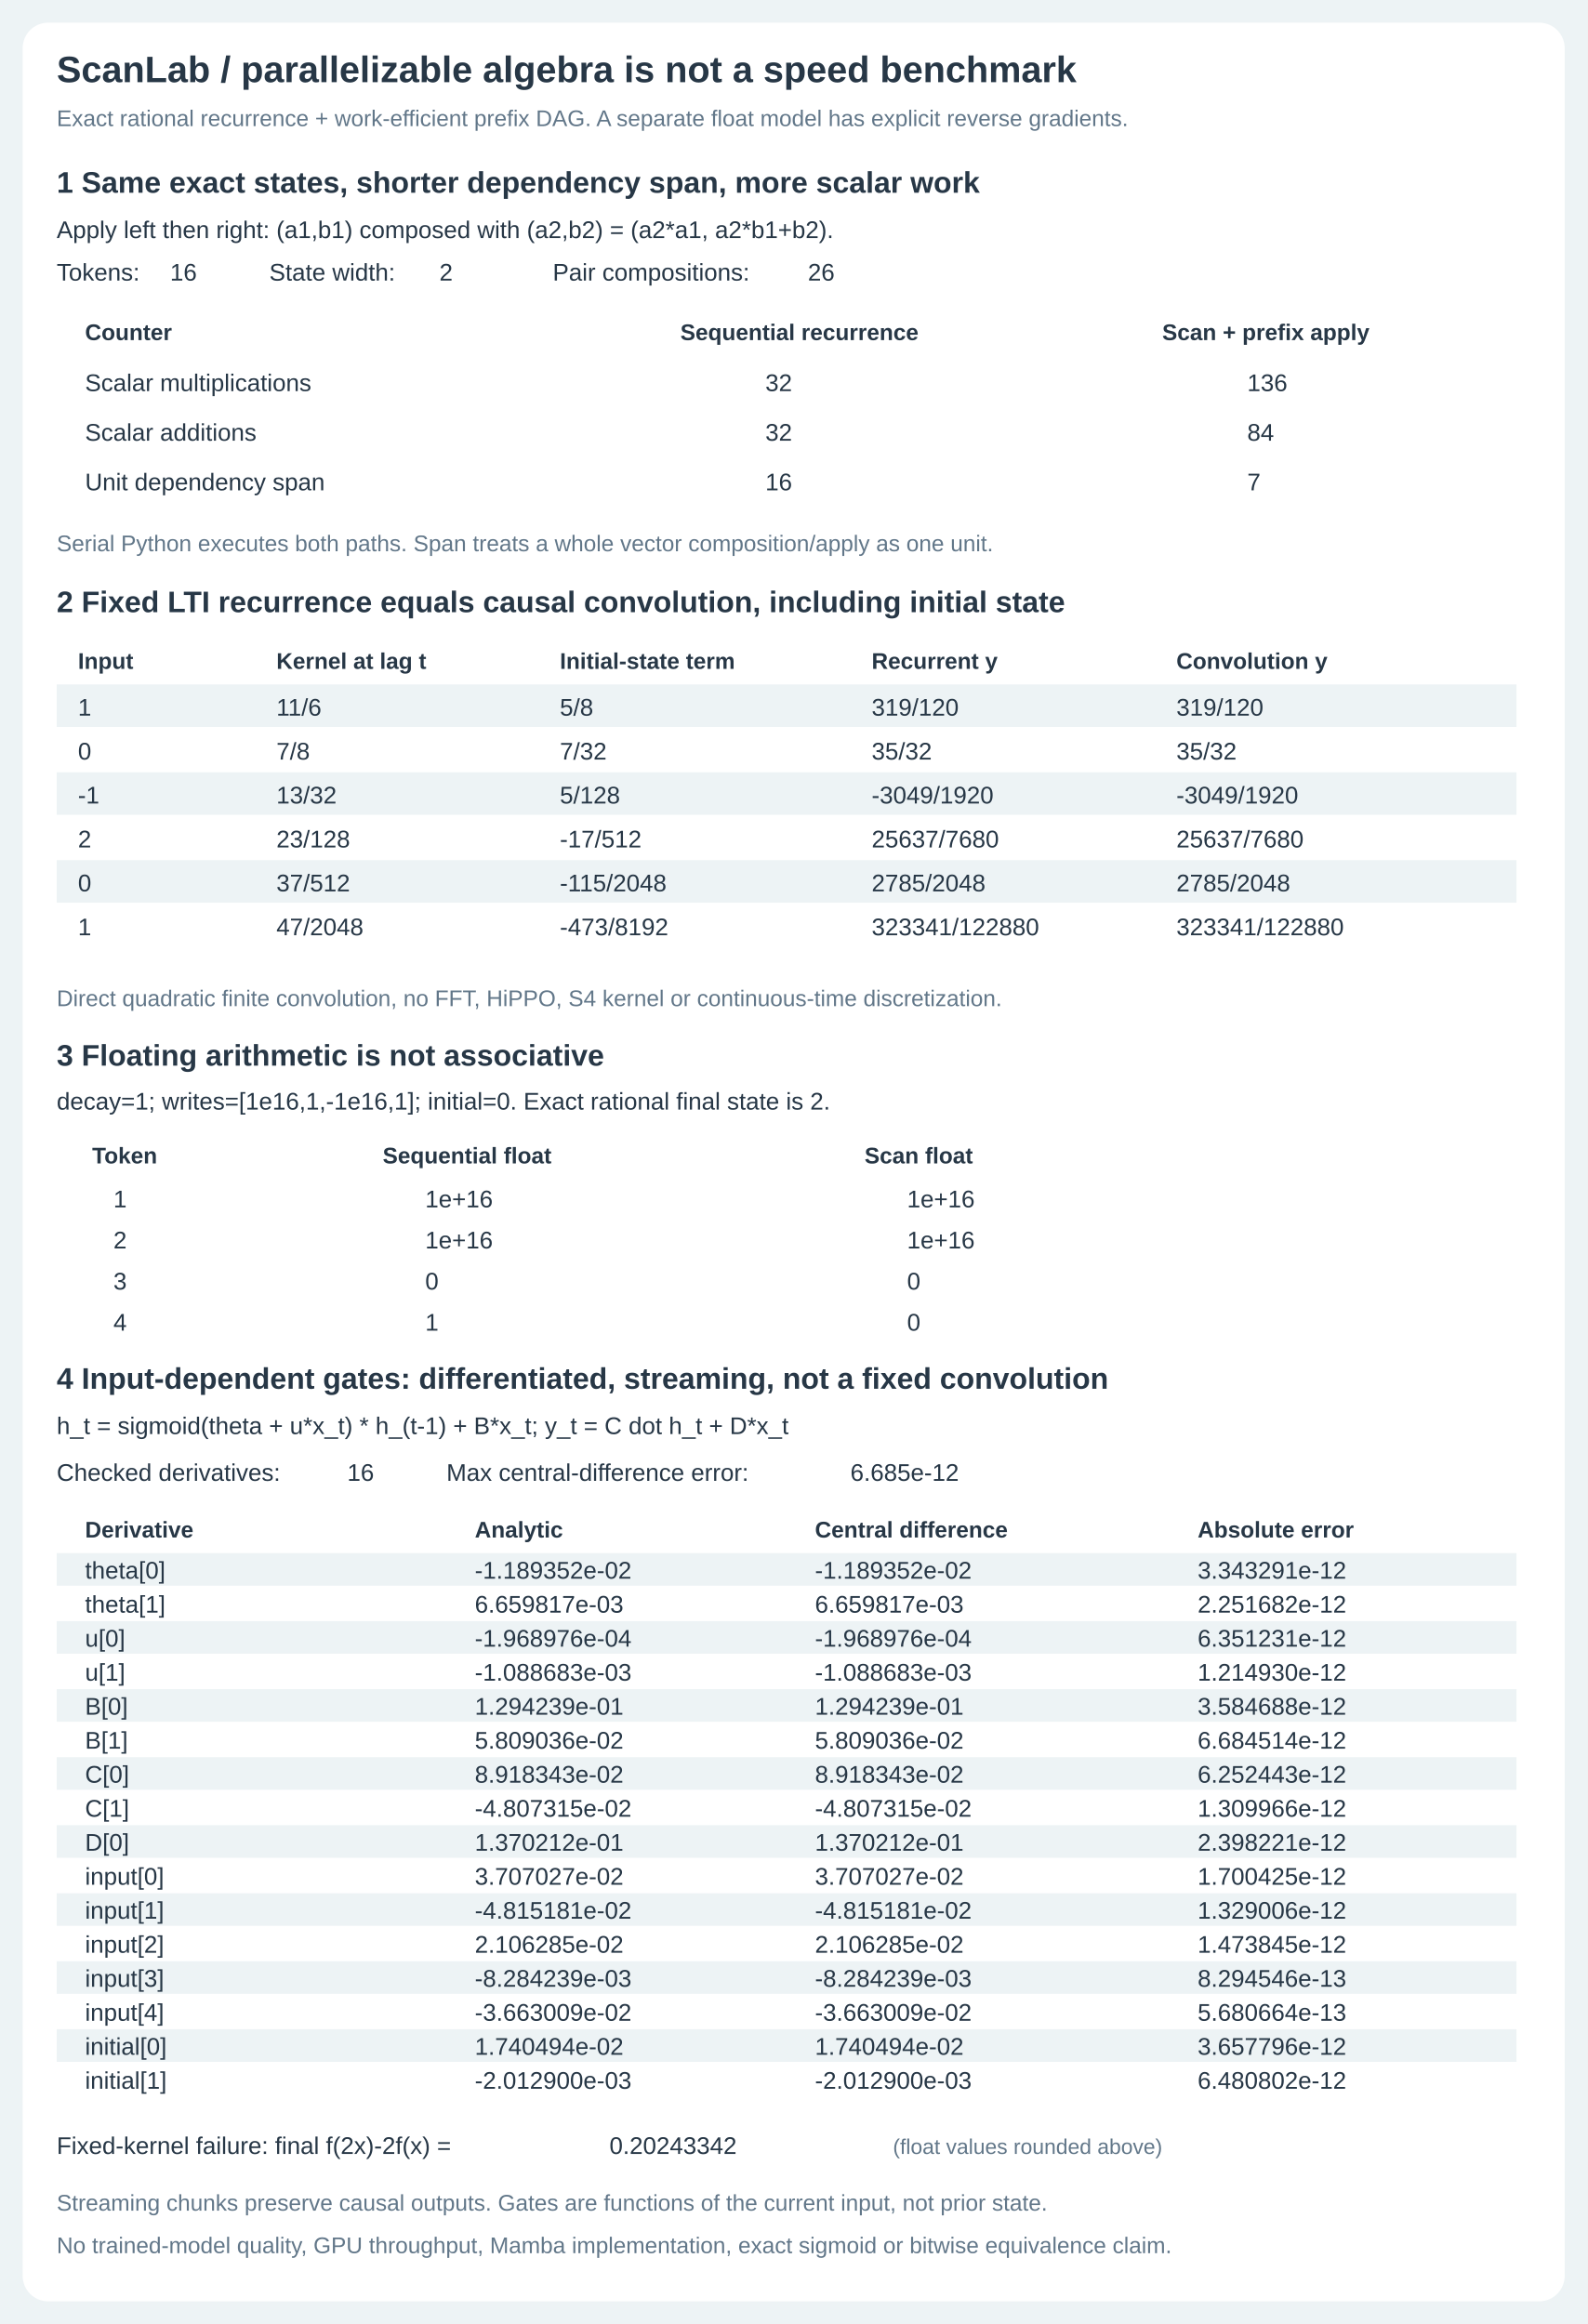
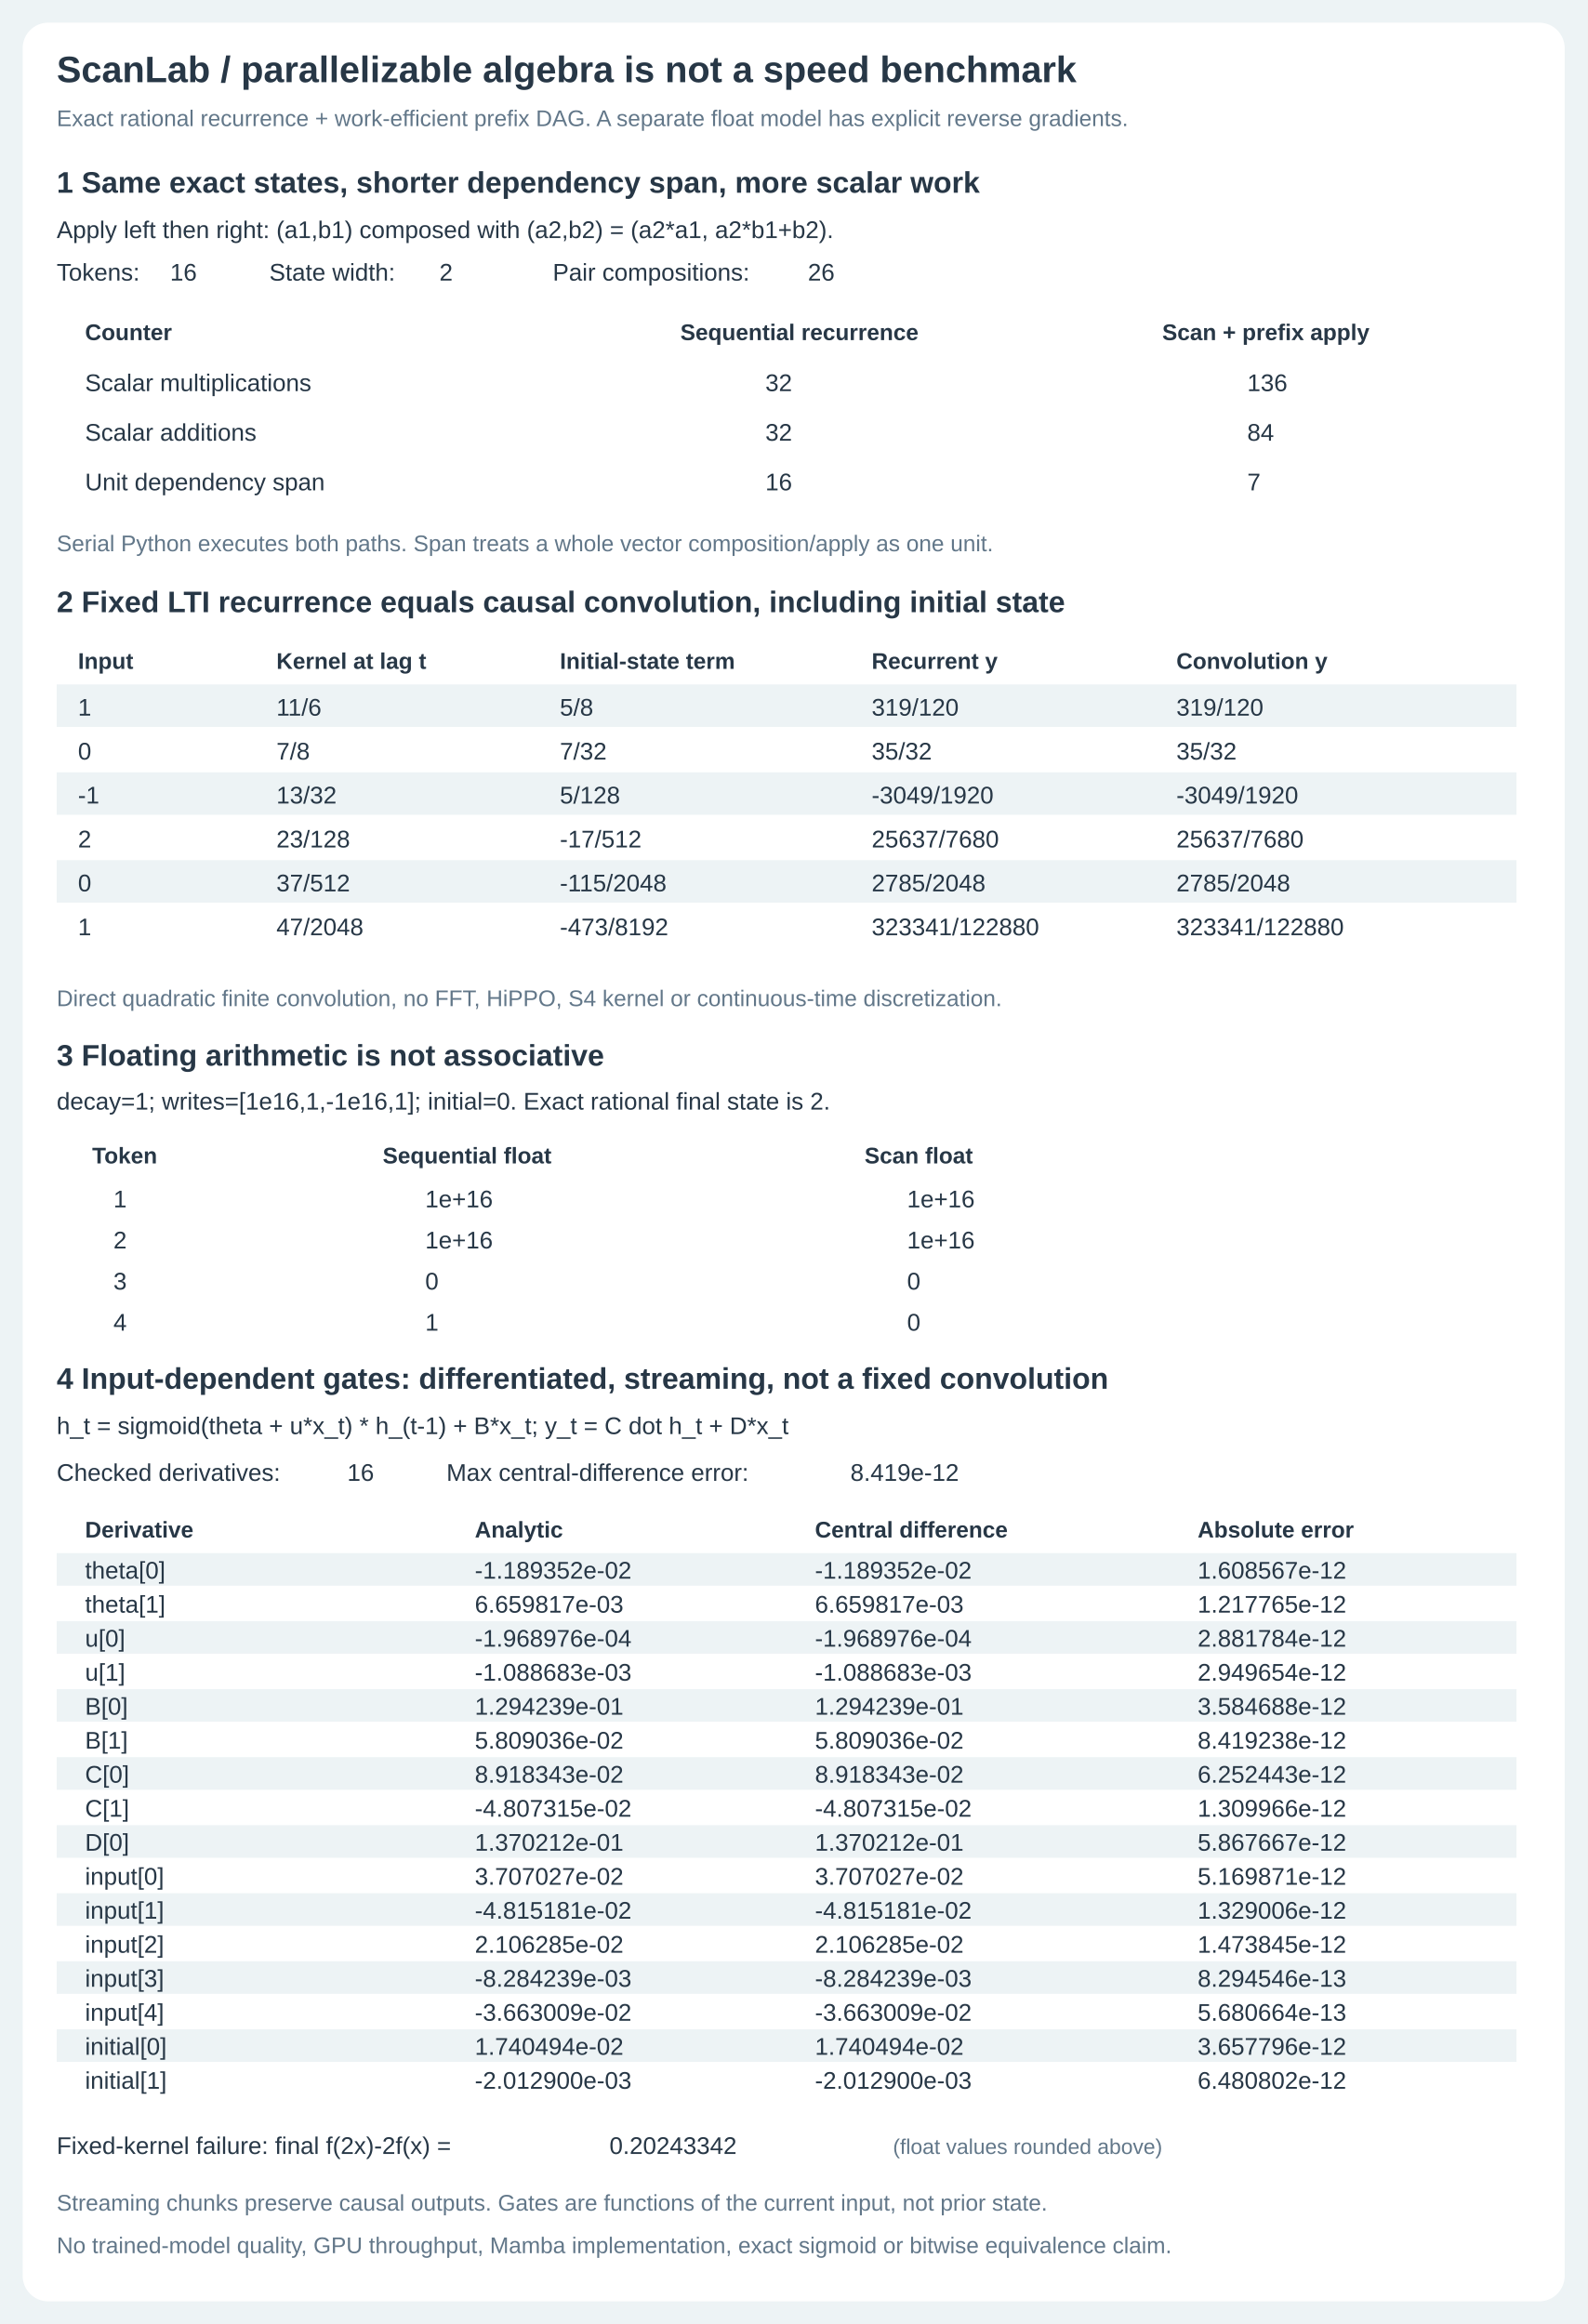
<svg xmlns="http://www.w3.org/2000/svg" width="1120" height="1640" viewBox="0 0 1120 1640">
  <rect width="1120" height="1640" fill="#edf3f5" />
  <rect x="16" y="16" width="1088" height="1608" rx="18" fill="white" />
  <text x="40" y="58" font-family="Arial,sans-serif" font-size="26" fill="#273746" font-weight="bold">ScanLab / parallelizable algebra is not a speed benchmark</text>
  <text x="40" y="89" font-family="Arial,sans-serif" font-size="16" fill="#627789">Exact rational recurrence + work-efficient prefix DAG. A separate float model has explicit reverse gradients.</text>
  <text x="40" y="136" font-family="Arial,sans-serif" font-size="21" fill="#273746" font-weight="bold">1 Same exact states, shorter dependency span, more scalar work</text>
  <text x="40" y="168" font-family="Arial,sans-serif" font-size="17" fill="#273746">Apply left then right: (a1,b1) composed with (a2,b2) = (a2*a1, a2*b1+b2).</text>
  <text x="40" y="198" font-family="Arial,sans-serif" font-size="17" fill="#273746">Tokens:</text>
  <text id="cell-count-tokens" data-value="16" x="120" y="198" font-family="Arial,sans-serif" font-size="17" fill="#273746">16</text>
  <text x="190" y="198" font-family="Arial,sans-serif" font-size="17" fill="#273746">State width:</text>
  <text id="cell-count-state_width" data-value="2" x="310" y="198" font-family="Arial,sans-serif" font-size="17" fill="#273746">2</text>
  <text x="390" y="198" font-family="Arial,sans-serif" font-size="17" fill="#273746">Pair compositions:</text>
  <text id="cell-count-pair_compositions" data-value="26" x="570" y="198" font-family="Arial,sans-serif" font-size="17" fill="#273746">26</text>
  <text x="60" y="240" font-family="Arial,sans-serif" font-size="16" fill="#273746" font-weight="bold">Counter</text>
  <text x="480" y="240" font-family="Arial,sans-serif" font-size="16" fill="#273746" font-weight="bold">Sequential recurrence</text>
  <text x="820" y="240" font-family="Arial,sans-serif" font-size="16" fill="#273746" font-weight="bold">Scan + prefix apply</text>
  <text x="60" y="276" font-family="Arial,sans-serif" font-size="17" fill="#273746">Scalar multiplications</text>
  <text id="cell-count-sequential_scalar_multiplications" data-value="32" x="540" y="276" font-family="Arial,sans-serif" font-size="17" fill="#273746">32</text>
  <text id="cell-count-scan_scalar_multiplications" data-value="136" x="880" y="276" font-family="Arial,sans-serif" font-size="17" fill="#273746">136</text>
  <text x="60" y="311" font-family="Arial,sans-serif" font-size="17" fill="#273746">Scalar additions</text>
  <text id="cell-count-sequential_scalar_additions" data-value="32" x="540" y="311" font-family="Arial,sans-serif" font-size="17" fill="#273746">32</text>
  <text id="cell-count-scan_scalar_additions" data-value="84" x="880" y="311" font-family="Arial,sans-serif" font-size="17" fill="#273746">84</text>
  <text x="60" y="346" font-family="Arial,sans-serif" font-size="17" fill="#273746">Unit dependency span</text>
  <text id="cell-count-sequential_update_span" data-value="16" x="540" y="346" font-family="Arial,sans-serif" font-size="17" fill="#273746">16</text>
  <text id="cell-count-scan_composition_plus_apply_span" data-value="7" x="880" y="346" font-family="Arial,sans-serif" font-size="17" fill="#273746">7</text>
  <text x="40" y="389" font-family="Arial,sans-serif" font-size="16" fill="#627789">Serial Python executes both paths. Span treats a whole vector composition/apply as one unit.</text>
  <text x="40" y="432" font-family="Arial,sans-serif" font-size="21" fill="#273746" font-weight="bold">2 Fixed LTI recurrence equals causal convolution, including initial state</text>
  <text x="55" y="472" font-family="Arial,sans-serif" font-size="16" fill="#273746" font-weight="bold">Input</text>
  <text x="195" y="472" font-family="Arial,sans-serif" font-size="16" fill="#273746" font-weight="bold">Kernel at lag t</text>
  <text x="395" y="472" font-family="Arial,sans-serif" font-size="16" fill="#273746" font-weight="bold">Initial-state term</text>
  <text x="615" y="472" font-family="Arial,sans-serif" font-size="16" fill="#273746" font-weight="bold">Recurrent y</text>
  <text x="830" y="472" font-family="Arial,sans-serif" font-size="16" fill="#273746" font-weight="bold">Convolution y</text>
  <rect x="40" y="483" width="1030" height="30" fill="#edf3f5" />
  <text id="cell-lti-0-inputs" data-value="1" x="55" y="505" font-family="Arial,sans-serif" font-size="17" fill="#273746">1</text>
  <text id="cell-lti-0-impulse_kernel" data-value="11/6" x="195" y="505" font-family="Arial,sans-serif" font-size="17" fill="#273746">11/6</text>
  <text id="cell-lti-0-initial_state_contribution" data-value="5/8" x="395" y="505" font-family="Arial,sans-serif" font-size="17" fill="#273746">5/8</text>
  <text id="cell-lti-0-recurrent_outputs" data-value="319/120" x="615" y="505" font-family="Arial,sans-serif" font-size="17" fill="#273746">319/120</text>
  <text id="cell-lti-0-convolution_outputs" data-value="319/120" x="830" y="505" font-family="Arial,sans-serif" font-size="17" fill="#273746">319/120</text>
  <text id="cell-lti-1-inputs" data-value="0" x="55" y="536" font-family="Arial,sans-serif" font-size="17" fill="#273746">0</text>
  <text id="cell-lti-1-impulse_kernel" data-value="7/8" x="195" y="536" font-family="Arial,sans-serif" font-size="17" fill="#273746">7/8</text>
  <text id="cell-lti-1-initial_state_contribution" data-value="7/32" x="395" y="536" font-family="Arial,sans-serif" font-size="17" fill="#273746">7/32</text>
  <text id="cell-lti-1-recurrent_outputs" data-value="35/32" x="615" y="536" font-family="Arial,sans-serif" font-size="17" fill="#273746">35/32</text>
  <text id="cell-lti-1-convolution_outputs" data-value="35/32" x="830" y="536" font-family="Arial,sans-serif" font-size="17" fill="#273746">35/32</text>
  <rect x="40" y="545" width="1030" height="30" fill="#edf3f5" />
  <text id="cell-lti-2-inputs" data-value="-1" x="55" y="567" font-family="Arial,sans-serif" font-size="17" fill="#273746">-1</text>
  <text id="cell-lti-2-impulse_kernel" data-value="13/32" x="195" y="567" font-family="Arial,sans-serif" font-size="17" fill="#273746">13/32</text>
  <text id="cell-lti-2-initial_state_contribution" data-value="5/128" x="395" y="567" font-family="Arial,sans-serif" font-size="17" fill="#273746">5/128</text>
  <text id="cell-lti-2-recurrent_outputs" data-value="-3049/1920" x="615" y="567" font-family="Arial,sans-serif" font-size="17" fill="#273746">-3049/1920</text>
  <text id="cell-lti-2-convolution_outputs" data-value="-3049/1920" x="830" y="567" font-family="Arial,sans-serif" font-size="17" fill="#273746">-3049/1920</text>
  <text id="cell-lti-3-inputs" data-value="2" x="55" y="598" font-family="Arial,sans-serif" font-size="17" fill="#273746">2</text>
  <text id="cell-lti-3-impulse_kernel" data-value="23/128" x="195" y="598" font-family="Arial,sans-serif" font-size="17" fill="#273746">23/128</text>
  <text id="cell-lti-3-initial_state_contribution" data-value="-17/512" x="395" y="598" font-family="Arial,sans-serif" font-size="17" fill="#273746">-17/512</text>
  <text id="cell-lti-3-recurrent_outputs" data-value="25637/7680" x="615" y="598" font-family="Arial,sans-serif" font-size="17" fill="#273746">25637/7680</text>
  <text id="cell-lti-3-convolution_outputs" data-value="25637/7680" x="830" y="598" font-family="Arial,sans-serif" font-size="17" fill="#273746">25637/7680</text>
  <rect x="40" y="607" width="1030" height="30" fill="#edf3f5" />
  <text id="cell-lti-4-inputs" data-value="0" x="55" y="629" font-family="Arial,sans-serif" font-size="17" fill="#273746">0</text>
  <text id="cell-lti-4-impulse_kernel" data-value="37/512" x="195" y="629" font-family="Arial,sans-serif" font-size="17" fill="#273746">37/512</text>
  <text id="cell-lti-4-initial_state_contribution" data-value="-115/2048" x="395" y="629" font-family="Arial,sans-serif" font-size="17" fill="#273746">-115/2048</text>
  <text id="cell-lti-4-recurrent_outputs" data-value="2785/2048" x="615" y="629" font-family="Arial,sans-serif" font-size="17" fill="#273746">2785/2048</text>
  <text id="cell-lti-4-convolution_outputs" data-value="2785/2048" x="830" y="629" font-family="Arial,sans-serif" font-size="17" fill="#273746">2785/2048</text>
  <text id="cell-lti-5-inputs" data-value="1" x="55" y="660" font-family="Arial,sans-serif" font-size="17" fill="#273746">1</text>
  <text id="cell-lti-5-impulse_kernel" data-value="47/2048" x="195" y="660" font-family="Arial,sans-serif" font-size="17" fill="#273746">47/2048</text>
  <text id="cell-lti-5-initial_state_contribution" data-value="-473/8192" x="395" y="660" font-family="Arial,sans-serif" font-size="17" fill="#273746">-473/8192</text>
  <text id="cell-lti-5-recurrent_outputs" data-value="323341/122880" x="615" y="660" font-family="Arial,sans-serif" font-size="17" fill="#273746">323341/122880</text>
  <text id="cell-lti-5-convolution_outputs" data-value="323341/122880" x="830" y="660" font-family="Arial,sans-serif" font-size="17" fill="#273746">323341/122880</text>
  <text x="40" y="710" font-family="Arial,sans-serif" font-size="16" fill="#627789">Direct quadratic finite convolution, no FFT, HiPPO, S4 kernel or continuous-time discretization.</text>
  <text x="40" y="752" font-family="Arial,sans-serif" font-size="21" fill="#273746" font-weight="bold">3 Floating arithmetic is not associative</text>
  <text x="40" y="783" font-family="Arial,sans-serif" font-size="17" fill="#273746">decay=1; writes=[1e16,1,-1e16,1]; initial=0. Exact rational final state is 2.</text>
  <text x="65" y="821" font-family="Arial,sans-serif" font-size="16" fill="#273746" font-weight="bold">Token</text>
  <text x="270" y="821" font-family="Arial,sans-serif" font-size="16" fill="#273746" font-weight="bold">Sequential float</text>
  <text x="610" y="821" font-family="Arial,sans-serif" font-size="16" fill="#273746" font-weight="bold">Scan float</text>
  <text x="80" y="852" font-family="Arial,sans-serif" font-size="17" fill="#273746">1</text>
  <text id="cell-float-0-seq" data-value="1e+16" x="300" y="852" font-family="Arial,sans-serif" font-size="17" fill="#273746">1e+16</text>
  <text id="cell-float-0-scan" data-value="1e+16" x="640" y="852" font-family="Arial,sans-serif" font-size="17" fill="#273746">1e+16</text>
  <text x="80" y="881" font-family="Arial,sans-serif" font-size="17" fill="#273746">2</text>
  <text id="cell-float-1-seq" data-value="1e+16" x="300" y="881" font-family="Arial,sans-serif" font-size="17" fill="#273746">1e+16</text>
  <text id="cell-float-1-scan" data-value="1e+16" x="640" y="881" font-family="Arial,sans-serif" font-size="17" fill="#273746">1e+16</text>
  <text x="80" y="910" font-family="Arial,sans-serif" font-size="17" fill="#273746">3</text>
  <text id="cell-float-2-seq" data-value="0" x="300" y="910" font-family="Arial,sans-serif" font-size="17" fill="#273746">0</text>
  <text id="cell-float-2-scan" data-value="0" x="640" y="910" font-family="Arial,sans-serif" font-size="17" fill="#273746">0</text>
  <text x="80" y="939" font-family="Arial,sans-serif" font-size="17" fill="#273746">4</text>
  <text id="cell-float-3-seq" data-value="1" x="300" y="939" font-family="Arial,sans-serif" font-size="17" fill="#273746">1</text>
  <text id="cell-float-3-scan" data-value="0" x="640" y="939" font-family="Arial,sans-serif" font-size="17" fill="#273746">0</text>
  <text x="40" y="980" font-family="Arial,sans-serif" font-size="21" fill="#273746" font-weight="bold">4 Input-dependent gates: differentiated, streaming, not a fixed convolution</text>
  <text x="40" y="1012" font-family="Arial,sans-serif" font-size="17" fill="#273746">h_t = sigmoid(theta + u*x_t) * h_(t-1) + B*x_t; y_t = C dot h_t + D*x_t</text>
  <text x="40" y="1045" font-family="Arial,sans-serif" font-size="17" fill="#273746">Checked derivatives:</text>
  <text id="cell-gradient-count" data-value="16" x="245" y="1045" font-family="Arial,sans-serif" font-size="17" fill="#273746">16</text>
  <text x="315" y="1045" font-family="Arial,sans-serif" font-size="17" fill="#273746">Max central-difference error:</text>
-   <text id="cell-gradient-error" data-value="6.685e-12" x="600" y="1045" font-family="Arial,sans-serif" font-size="17" fill="#273746">6.685e-12</text>
+   <text id="cell-gradient-error" data-value="8.419e-12" x="600" y="1045" font-family="Arial,sans-serif" font-size="17" fill="#273746">8.419e-12</text>
  <text x="60" y="1085" font-family="Arial,sans-serif" font-size="16" fill="#273746" font-weight="bold">Derivative</text>
  <text x="335" y="1085" font-family="Arial,sans-serif" font-size="16" fill="#273746" font-weight="bold">Analytic</text>
  <text x="575" y="1085" font-family="Arial,sans-serif" font-size="16" fill="#273746" font-weight="bold">Central difference</text>
  <text x="845" y="1085" font-family="Arial,sans-serif" font-size="16" fill="#273746" font-weight="bold">Absolute error</text>
  <rect x="40" y="1096" width="1030" height="23" fill="#edf3f5" />
  <text id="cell-grad-0-name" data-value="theta[0]" x="60" y="1114" font-family="Arial,sans-serif" font-size="17" fill="#273746">theta[0]</text>
  <text id="cell-grad-0-analytic" data-value="-1.189352e-02" x="335" y="1114" font-family="Arial,sans-serif" font-size="17" fill="#273746">-1.189352e-02</text>
  <text id="cell-grad-0-central_difference" data-value="-1.189352e-02" x="575" y="1114" font-family="Arial,sans-serif" font-size="17" fill="#273746">-1.189352e-02</text>
-   <text id="cell-grad-0-absolute_error" data-value="3.343291e-12" x="845" y="1114" font-family="Arial,sans-serif" font-size="17" fill="#273746">3.343291e-12</text>
+   <text id="cell-grad-0-absolute_error" data-value="1.608567e-12" x="845" y="1114" font-family="Arial,sans-serif" font-size="17" fill="#273746">1.608567e-12</text>
  <text id="cell-grad-1-name" data-value="theta[1]" x="60" y="1138" font-family="Arial,sans-serif" font-size="17" fill="#273746">theta[1]</text>
  <text id="cell-grad-1-analytic" data-value="6.659817e-03" x="335" y="1138" font-family="Arial,sans-serif" font-size="17" fill="#273746">6.659817e-03</text>
  <text id="cell-grad-1-central_difference" data-value="6.659817e-03" x="575" y="1138" font-family="Arial,sans-serif" font-size="17" fill="#273746">6.659817e-03</text>
-   <text id="cell-grad-1-absolute_error" data-value="2.251682e-12" x="845" y="1138" font-family="Arial,sans-serif" font-size="17" fill="#273746">2.251682e-12</text>
+   <text id="cell-grad-1-absolute_error" data-value="1.217765e-12" x="845" y="1138" font-family="Arial,sans-serif" font-size="17" fill="#273746">1.217765e-12</text>
  <rect x="40" y="1144" width="1030" height="23" fill="#edf3f5" />
  <text id="cell-grad-2-name" data-value="u[0]" x="60" y="1162" font-family="Arial,sans-serif" font-size="17" fill="#273746">u[0]</text>
  <text id="cell-grad-2-analytic" data-value="-1.968976e-04" x="335" y="1162" font-family="Arial,sans-serif" font-size="17" fill="#273746">-1.968976e-04</text>
  <text id="cell-grad-2-central_difference" data-value="-1.968976e-04" x="575" y="1162" font-family="Arial,sans-serif" font-size="17" fill="#273746">-1.968976e-04</text>
-   <text id="cell-grad-2-absolute_error" data-value="6.351231e-12" x="845" y="1162" font-family="Arial,sans-serif" font-size="17" fill="#273746">6.351231e-12</text>
+   <text id="cell-grad-2-absolute_error" data-value="2.881784e-12" x="845" y="1162" font-family="Arial,sans-serif" font-size="17" fill="#273746">2.881784e-12</text>
  <text id="cell-grad-3-name" data-value="u[1]" x="60" y="1186" font-family="Arial,sans-serif" font-size="17" fill="#273746">u[1]</text>
  <text id="cell-grad-3-analytic" data-value="-1.088683e-03" x="335" y="1186" font-family="Arial,sans-serif" font-size="17" fill="#273746">-1.088683e-03</text>
  <text id="cell-grad-3-central_difference" data-value="-1.088683e-03" x="575" y="1186" font-family="Arial,sans-serif" font-size="17" fill="#273746">-1.088683e-03</text>
-   <text id="cell-grad-3-absolute_error" data-value="1.214930e-12" x="845" y="1186" font-family="Arial,sans-serif" font-size="17" fill="#273746">1.214930e-12</text>
+   <text id="cell-grad-3-absolute_error" data-value="2.949654e-12" x="845" y="1186" font-family="Arial,sans-serif" font-size="17" fill="#273746">2.949654e-12</text>
  <rect x="40" y="1192" width="1030" height="23" fill="#edf3f5" />
  <text id="cell-grad-4-name" data-value="B[0]" x="60" y="1210" font-family="Arial,sans-serif" font-size="17" fill="#273746">B[0]</text>
  <text id="cell-grad-4-analytic" data-value="1.294239e-01" x="335" y="1210" font-family="Arial,sans-serif" font-size="17" fill="#273746">1.294239e-01</text>
  <text id="cell-grad-4-central_difference" data-value="1.294239e-01" x="575" y="1210" font-family="Arial,sans-serif" font-size="17" fill="#273746">1.294239e-01</text>
  <text id="cell-grad-4-absolute_error" data-value="3.584688e-12" x="845" y="1210" font-family="Arial,sans-serif" font-size="17" fill="#273746">3.584688e-12</text>
  <text id="cell-grad-5-name" data-value="B[1]" x="60" y="1234" font-family="Arial,sans-serif" font-size="17" fill="#273746">B[1]</text>
  <text id="cell-grad-5-analytic" data-value="5.809036e-02" x="335" y="1234" font-family="Arial,sans-serif" font-size="17" fill="#273746">5.809036e-02</text>
  <text id="cell-grad-5-central_difference" data-value="5.809036e-02" x="575" y="1234" font-family="Arial,sans-serif" font-size="17" fill="#273746">5.809036e-02</text>
-   <text id="cell-grad-5-absolute_error" data-value="6.684514e-12" x="845" y="1234" font-family="Arial,sans-serif" font-size="17" fill="#273746">6.684514e-12</text>
+   <text id="cell-grad-5-absolute_error" data-value="8.419238e-12" x="845" y="1234" font-family="Arial,sans-serif" font-size="17" fill="#273746">8.419238e-12</text>
  <rect x="40" y="1240" width="1030" height="23" fill="#edf3f5" />
  <text id="cell-grad-6-name" data-value="C[0]" x="60" y="1258" font-family="Arial,sans-serif" font-size="17" fill="#273746">C[0]</text>
  <text id="cell-grad-6-analytic" data-value="8.918343e-02" x="335" y="1258" font-family="Arial,sans-serif" font-size="17" fill="#273746">8.918343e-02</text>
  <text id="cell-grad-6-central_difference" data-value="8.918343e-02" x="575" y="1258" font-family="Arial,sans-serif" font-size="17" fill="#273746">8.918343e-02</text>
  <text id="cell-grad-6-absolute_error" data-value="6.252443e-12" x="845" y="1258" font-family="Arial,sans-serif" font-size="17" fill="#273746">6.252443e-12</text>
  <text id="cell-grad-7-name" data-value="C[1]" x="60" y="1282" font-family="Arial,sans-serif" font-size="17" fill="#273746">C[1]</text>
  <text id="cell-grad-7-analytic" data-value="-4.807315e-02" x="335" y="1282" font-family="Arial,sans-serif" font-size="17" fill="#273746">-4.807315e-02</text>
  <text id="cell-grad-7-central_difference" data-value="-4.807315e-02" x="575" y="1282" font-family="Arial,sans-serif" font-size="17" fill="#273746">-4.807315e-02</text>
  <text id="cell-grad-7-absolute_error" data-value="1.309966e-12" x="845" y="1282" font-family="Arial,sans-serif" font-size="17" fill="#273746">1.309966e-12</text>
  <rect x="40" y="1288" width="1030" height="23" fill="#edf3f5" />
  <text id="cell-grad-8-name" data-value="D[0]" x="60" y="1306" font-family="Arial,sans-serif" font-size="17" fill="#273746">D[0]</text>
  <text id="cell-grad-8-analytic" data-value="1.370212e-01" x="335" y="1306" font-family="Arial,sans-serif" font-size="17" fill="#273746">1.370212e-01</text>
  <text id="cell-grad-8-central_difference" data-value="1.370212e-01" x="575" y="1306" font-family="Arial,sans-serif" font-size="17" fill="#273746">1.370212e-01</text>
-   <text id="cell-grad-8-absolute_error" data-value="2.398221e-12" x="845" y="1306" font-family="Arial,sans-serif" font-size="17" fill="#273746">2.398221e-12</text>
+   <text id="cell-grad-8-absolute_error" data-value="5.867667e-12" x="845" y="1306" font-family="Arial,sans-serif" font-size="17" fill="#273746">5.867667e-12</text>
  <text id="cell-grad-9-name" data-value="input[0]" x="60" y="1330" font-family="Arial,sans-serif" font-size="17" fill="#273746">input[0]</text>
  <text id="cell-grad-9-analytic" data-value="3.707027e-02" x="335" y="1330" font-family="Arial,sans-serif" font-size="17" fill="#273746">3.707027e-02</text>
  <text id="cell-grad-9-central_difference" data-value="3.707027e-02" x="575" y="1330" font-family="Arial,sans-serif" font-size="17" fill="#273746">3.707027e-02</text>
-   <text id="cell-grad-9-absolute_error" data-value="1.700425e-12" x="845" y="1330" font-family="Arial,sans-serif" font-size="17" fill="#273746">1.700425e-12</text>
+   <text id="cell-grad-9-absolute_error" data-value="5.169871e-12" x="845" y="1330" font-family="Arial,sans-serif" font-size="17" fill="#273746">5.169871e-12</text>
  <rect x="40" y="1336" width="1030" height="23" fill="#edf3f5" />
  <text id="cell-grad-10-name" data-value="input[1]" x="60" y="1354" font-family="Arial,sans-serif" font-size="17" fill="#273746">input[1]</text>
  <text id="cell-grad-10-analytic" data-value="-4.815181e-02" x="335" y="1354" font-family="Arial,sans-serif" font-size="17" fill="#273746">-4.815181e-02</text>
  <text id="cell-grad-10-central_difference" data-value="-4.815181e-02" x="575" y="1354" font-family="Arial,sans-serif" font-size="17" fill="#273746">-4.815181e-02</text>
  <text id="cell-grad-10-absolute_error" data-value="1.329006e-12" x="845" y="1354" font-family="Arial,sans-serif" font-size="17" fill="#273746">1.329006e-12</text>
  <text id="cell-grad-11-name" data-value="input[2]" x="60" y="1378" font-family="Arial,sans-serif" font-size="17" fill="#273746">input[2]</text>
  <text id="cell-grad-11-analytic" data-value="2.106285e-02" x="335" y="1378" font-family="Arial,sans-serif" font-size="17" fill="#273746">2.106285e-02</text>
  <text id="cell-grad-11-central_difference" data-value="2.106285e-02" x="575" y="1378" font-family="Arial,sans-serif" font-size="17" fill="#273746">2.106285e-02</text>
  <text id="cell-grad-11-absolute_error" data-value="1.473845e-12" x="845" y="1378" font-family="Arial,sans-serif" font-size="17" fill="#273746">1.473845e-12</text>
  <rect x="40" y="1384" width="1030" height="23" fill="#edf3f5" />
  <text id="cell-grad-12-name" data-value="input[3]" x="60" y="1402" font-family="Arial,sans-serif" font-size="17" fill="#273746">input[3]</text>
  <text id="cell-grad-12-analytic" data-value="-8.284239e-03" x="335" y="1402" font-family="Arial,sans-serif" font-size="17" fill="#273746">-8.284239e-03</text>
  <text id="cell-grad-12-central_difference" data-value="-8.284239e-03" x="575" y="1402" font-family="Arial,sans-serif" font-size="17" fill="#273746">-8.284239e-03</text>
  <text id="cell-grad-12-absolute_error" data-value="8.294546e-13" x="845" y="1402" font-family="Arial,sans-serif" font-size="17" fill="#273746">8.294546e-13</text>
  <text id="cell-grad-13-name" data-value="input[4]" x="60" y="1426" font-family="Arial,sans-serif" font-size="17" fill="#273746">input[4]</text>
  <text id="cell-grad-13-analytic" data-value="-3.663009e-02" x="335" y="1426" font-family="Arial,sans-serif" font-size="17" fill="#273746">-3.663009e-02</text>
  <text id="cell-grad-13-central_difference" data-value="-3.663009e-02" x="575" y="1426" font-family="Arial,sans-serif" font-size="17" fill="#273746">-3.663009e-02</text>
  <text id="cell-grad-13-absolute_error" data-value="5.680664e-13" x="845" y="1426" font-family="Arial,sans-serif" font-size="17" fill="#273746">5.680664e-13</text>
  <rect x="40" y="1432" width="1030" height="23" fill="#edf3f5" />
  <text id="cell-grad-14-name" data-value="initial[0]" x="60" y="1450" font-family="Arial,sans-serif" font-size="17" fill="#273746">initial[0]</text>
  <text id="cell-grad-14-analytic" data-value="1.740494e-02" x="335" y="1450" font-family="Arial,sans-serif" font-size="17" fill="#273746">1.740494e-02</text>
  <text id="cell-grad-14-central_difference" data-value="1.740494e-02" x="575" y="1450" font-family="Arial,sans-serif" font-size="17" fill="#273746">1.740494e-02</text>
  <text id="cell-grad-14-absolute_error" data-value="3.657796e-12" x="845" y="1450" font-family="Arial,sans-serif" font-size="17" fill="#273746">3.657796e-12</text>
  <text id="cell-grad-15-name" data-value="initial[1]" x="60" y="1474" font-family="Arial,sans-serif" font-size="17" fill="#273746">initial[1]</text>
  <text id="cell-grad-15-analytic" data-value="-2.012900e-03" x="335" y="1474" font-family="Arial,sans-serif" font-size="17" fill="#273746">-2.012900e-03</text>
  <text id="cell-grad-15-central_difference" data-value="-2.012900e-03" x="575" y="1474" font-family="Arial,sans-serif" font-size="17" fill="#273746">-2.012900e-03</text>
  <text id="cell-grad-15-absolute_error" data-value="6.480802e-12" x="845" y="1474" font-family="Arial,sans-serif" font-size="17" fill="#273746">6.480802e-12</text>
  <text x="40" y="1520" font-family="Arial,sans-serif" font-size="17" fill="#273746">Fixed-kernel failure: final f(2x)-2f(x) =</text>
  <text id="cell-nonlinear-gap" data-value="0.20243342" x="430" y="1520" font-family="Arial,sans-serif" font-size="17" fill="#273746">0.20243342</text>
  <text x="630" y="1520" font-family="Arial,sans-serif" font-size="15" fill="#627789">(float values rounded above)</text>
  <text x="40" y="1560" font-family="Arial,sans-serif" font-size="16" fill="#627789">Streaming chunks preserve causal outputs. Gates are functions of the current input, not prior state.</text>
  <text x="40" y="1590" font-family="Arial,sans-serif" font-size="16" fill="#627789">No trained-model quality, GPU throughput, Mamba implementation, exact sigmoid or bitwise equivalence claim.</text>
</svg>
